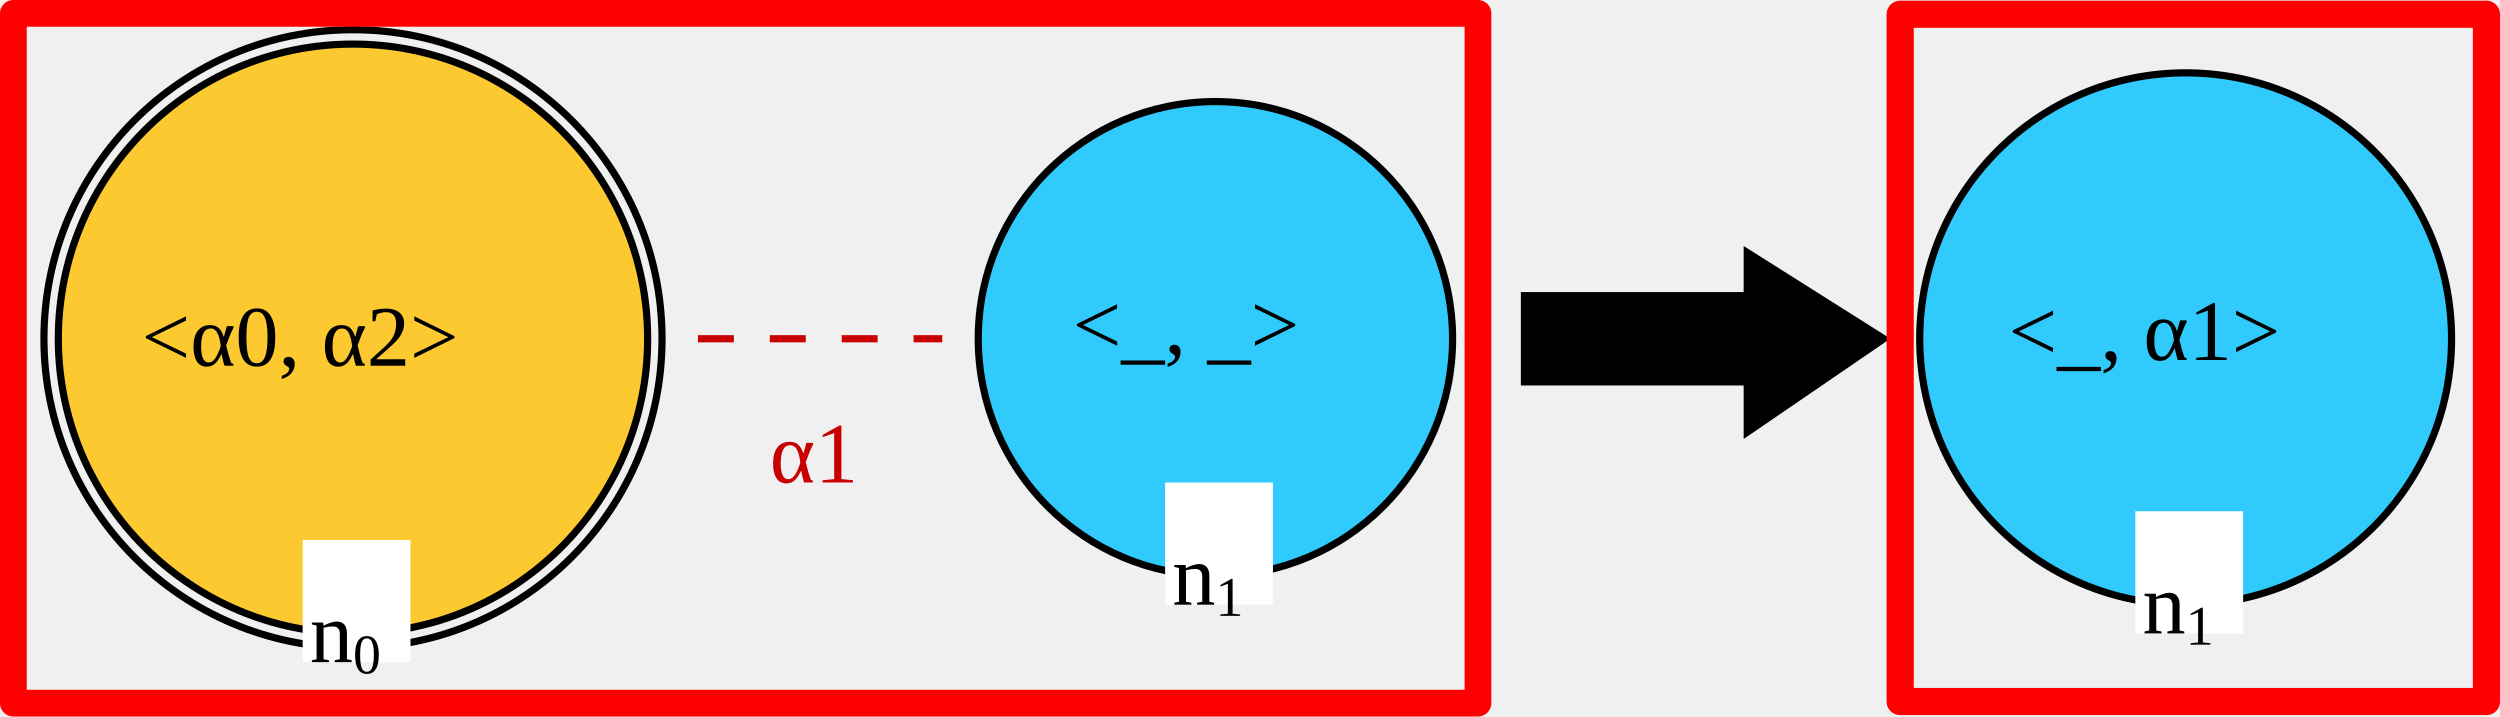
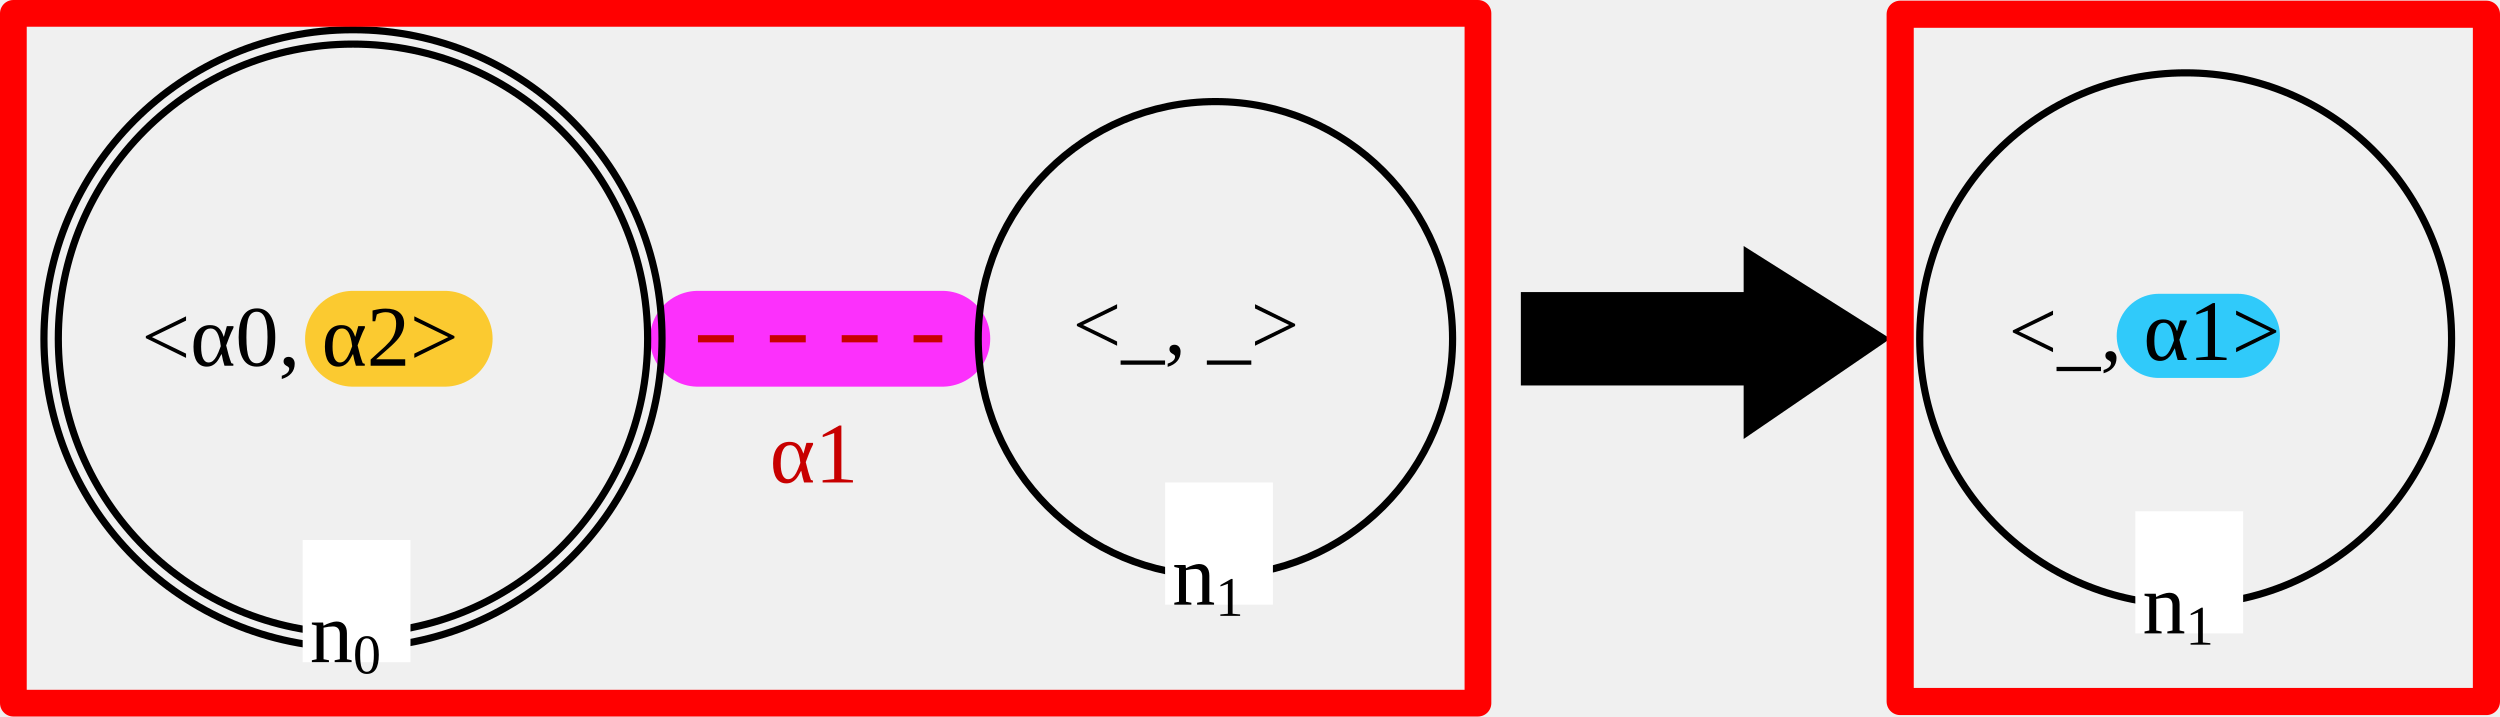
<svg xmlns="http://www.w3.org/2000/svg" version="1.1" font="Noto Sans Regular" font-size="12px" width="347.853" height="99.697" id="svg5131">
  <defs id="defs5135" />
-   <circle id="LGn0_0" cx="49.114" cy="47.135" r="41" fill="none" stroke="#000000" stroke-width="1" stroke-linecap="square" style="fill:#ffc000;fill-opacity:0.8" />
+   <path style="fill:none;stroke:#ff00ff;stroke-width:13.333;stroke-linecap:round;stroke-linejoin:round;stroke-dasharray:none;stroke-opacity:0.8;stop-color:#000000" d="M 97.114,47.135 H 131.114" id="path42264" />
+   <path style="fill:none;stroke:#00c0fc;stroke-width:11.71;stroke-linecap:round;stroke-linejoin:round;stroke-dasharray:none;stroke-opacity:0.8;stop-color:#000000" d="m 300.375,46.734 h 11.005" id="path41992" />
+   <path style="fill:none;stroke:#fec000;stroke-width:13.333;stroke-linecap:round;stroke-linejoin:round;stroke-opacity:0.8;stop-color:#000000;stroke-dasharray:none" d="M 49.114,47.135 H 61.875" id="path41392" />
+   <circle id="LGn0_0" cx="49.114" cy="47.135" r="41" fill="none" stroke="#000000" stroke-width="1" stroke-linecap="square" style="fill:none;fill-opacity:0.8" />
  <circle id="LGn0_1" cx="49.114" cy="47.135" r="43" fill="none" stroke="#000000" stroke-width="1" stroke-linecap="square" />
  <text id="LGn0_2" x="19.7" y="50.891" fill="#000000">&lt;α0, α2&gt;</text>
  <rect id="LGn0_3" x="42.114" y="75.135" width="15" height="17" fill="#ffffff" />
  <text id="LGn0_4" x="43.114" y="92.135" fill="#000000">n<tspan style="font-size:65%;baseline-shift:sub" id="tspan1015">0</tspan>
  </text>
-   <circle id="LGn1_5" cx="169.114" cy="47.135" r="33" fill="none" stroke="#000000" stroke-width="1" stroke-linecap="square" style="fill:#00c0ff;fill-opacity:0.8" />
+   <circle id="LGn1_5" cx="169.114" cy="47.135" r="33" fill="none" stroke="#000000" stroke-width="1" stroke-linecap="square" style="fill:none;fill-opacity:0.8" />
  <text id="LGn1_6" x="149.245" y="49.206" fill="#000000">&lt;_, _&gt;</text>
  <rect id="LGn1_7" x="162.114" y="67.135" width="15" height="17" fill="#ffffff" />
  <text id="LGn1_8" x="163.114" y="84.135" fill="#000000">n<tspan style="font-size:65%;baseline-shift:sub" id="tspan1017">1</tspan>
  </text>
  <line id="LGn0_1_n1_9" x1="97.114" y1="47.135" x2="131.114" y2="47.135" stroke="#c80000" stroke-width="1" stroke-linecap="butt" stroke-dasharray="5" />
  <text id="LGn0_1_n1_10" x="107.114" y="67.135" fill="#c80000">α1</text>
  <g id="g5123" transform="translate(6.113733,4.135058)">
    <polygon id="0" points="256,43 237,56 237,49 206,49 206,37 237,37 237,31 " stroke="#000000" stroke-width="1" stroke-linecap="square" fill="#000000" />
  </g>
-   <circle id="RGn1_0" cx="304.114" cy="47.135" r="37" fill="none" stroke="#000000" stroke-width="1" stroke-linecap="square" style="fill:#00c0ff;fill-opacity:0.8" />
+   <circle id="RGn1_0" cx="304.114" cy="47.135" r="37" fill="none" stroke="#000000" stroke-width="1" stroke-linecap="square" style="fill:none;fill-opacity:0.8" />
  <text id="RGn1_1" x="279.472" y="50.094" fill="#000000">&lt;_, α1&gt;</text>
  <rect id="RGn1_2" x="297.114" y="71.135" width="15" height="17" fill="#ffffff" />
  <text id="RGn1_3" x="298.114" y="88.135" fill="#000000">n<tspan style="font-size:65%;baseline-shift:sub" id="tspan1019">1</tspan>
  </text>
  <rect style="fill:none;fill-opacity:0.9;fill-rule:nonzero;stroke:#ff0000;stroke-width:3.72;stroke-linecap:round;stroke-linejoin:round;stroke-dasharray:none;stroke-opacity:1" id="rect27878" width="203.784" height="95.977" x="1.86" y="1.86" />
  <rect style="fill:none;fill-opacity:0.9;fill-rule:nonzero;stroke:#ff0000;stroke-width:3.777;stroke-linecap:round;stroke-linejoin:round;stroke-dasharray:none;stroke-opacity:1" id="rect27880" width="81.572" height="95.626" x="264.393" y="1.984" />
</svg>
